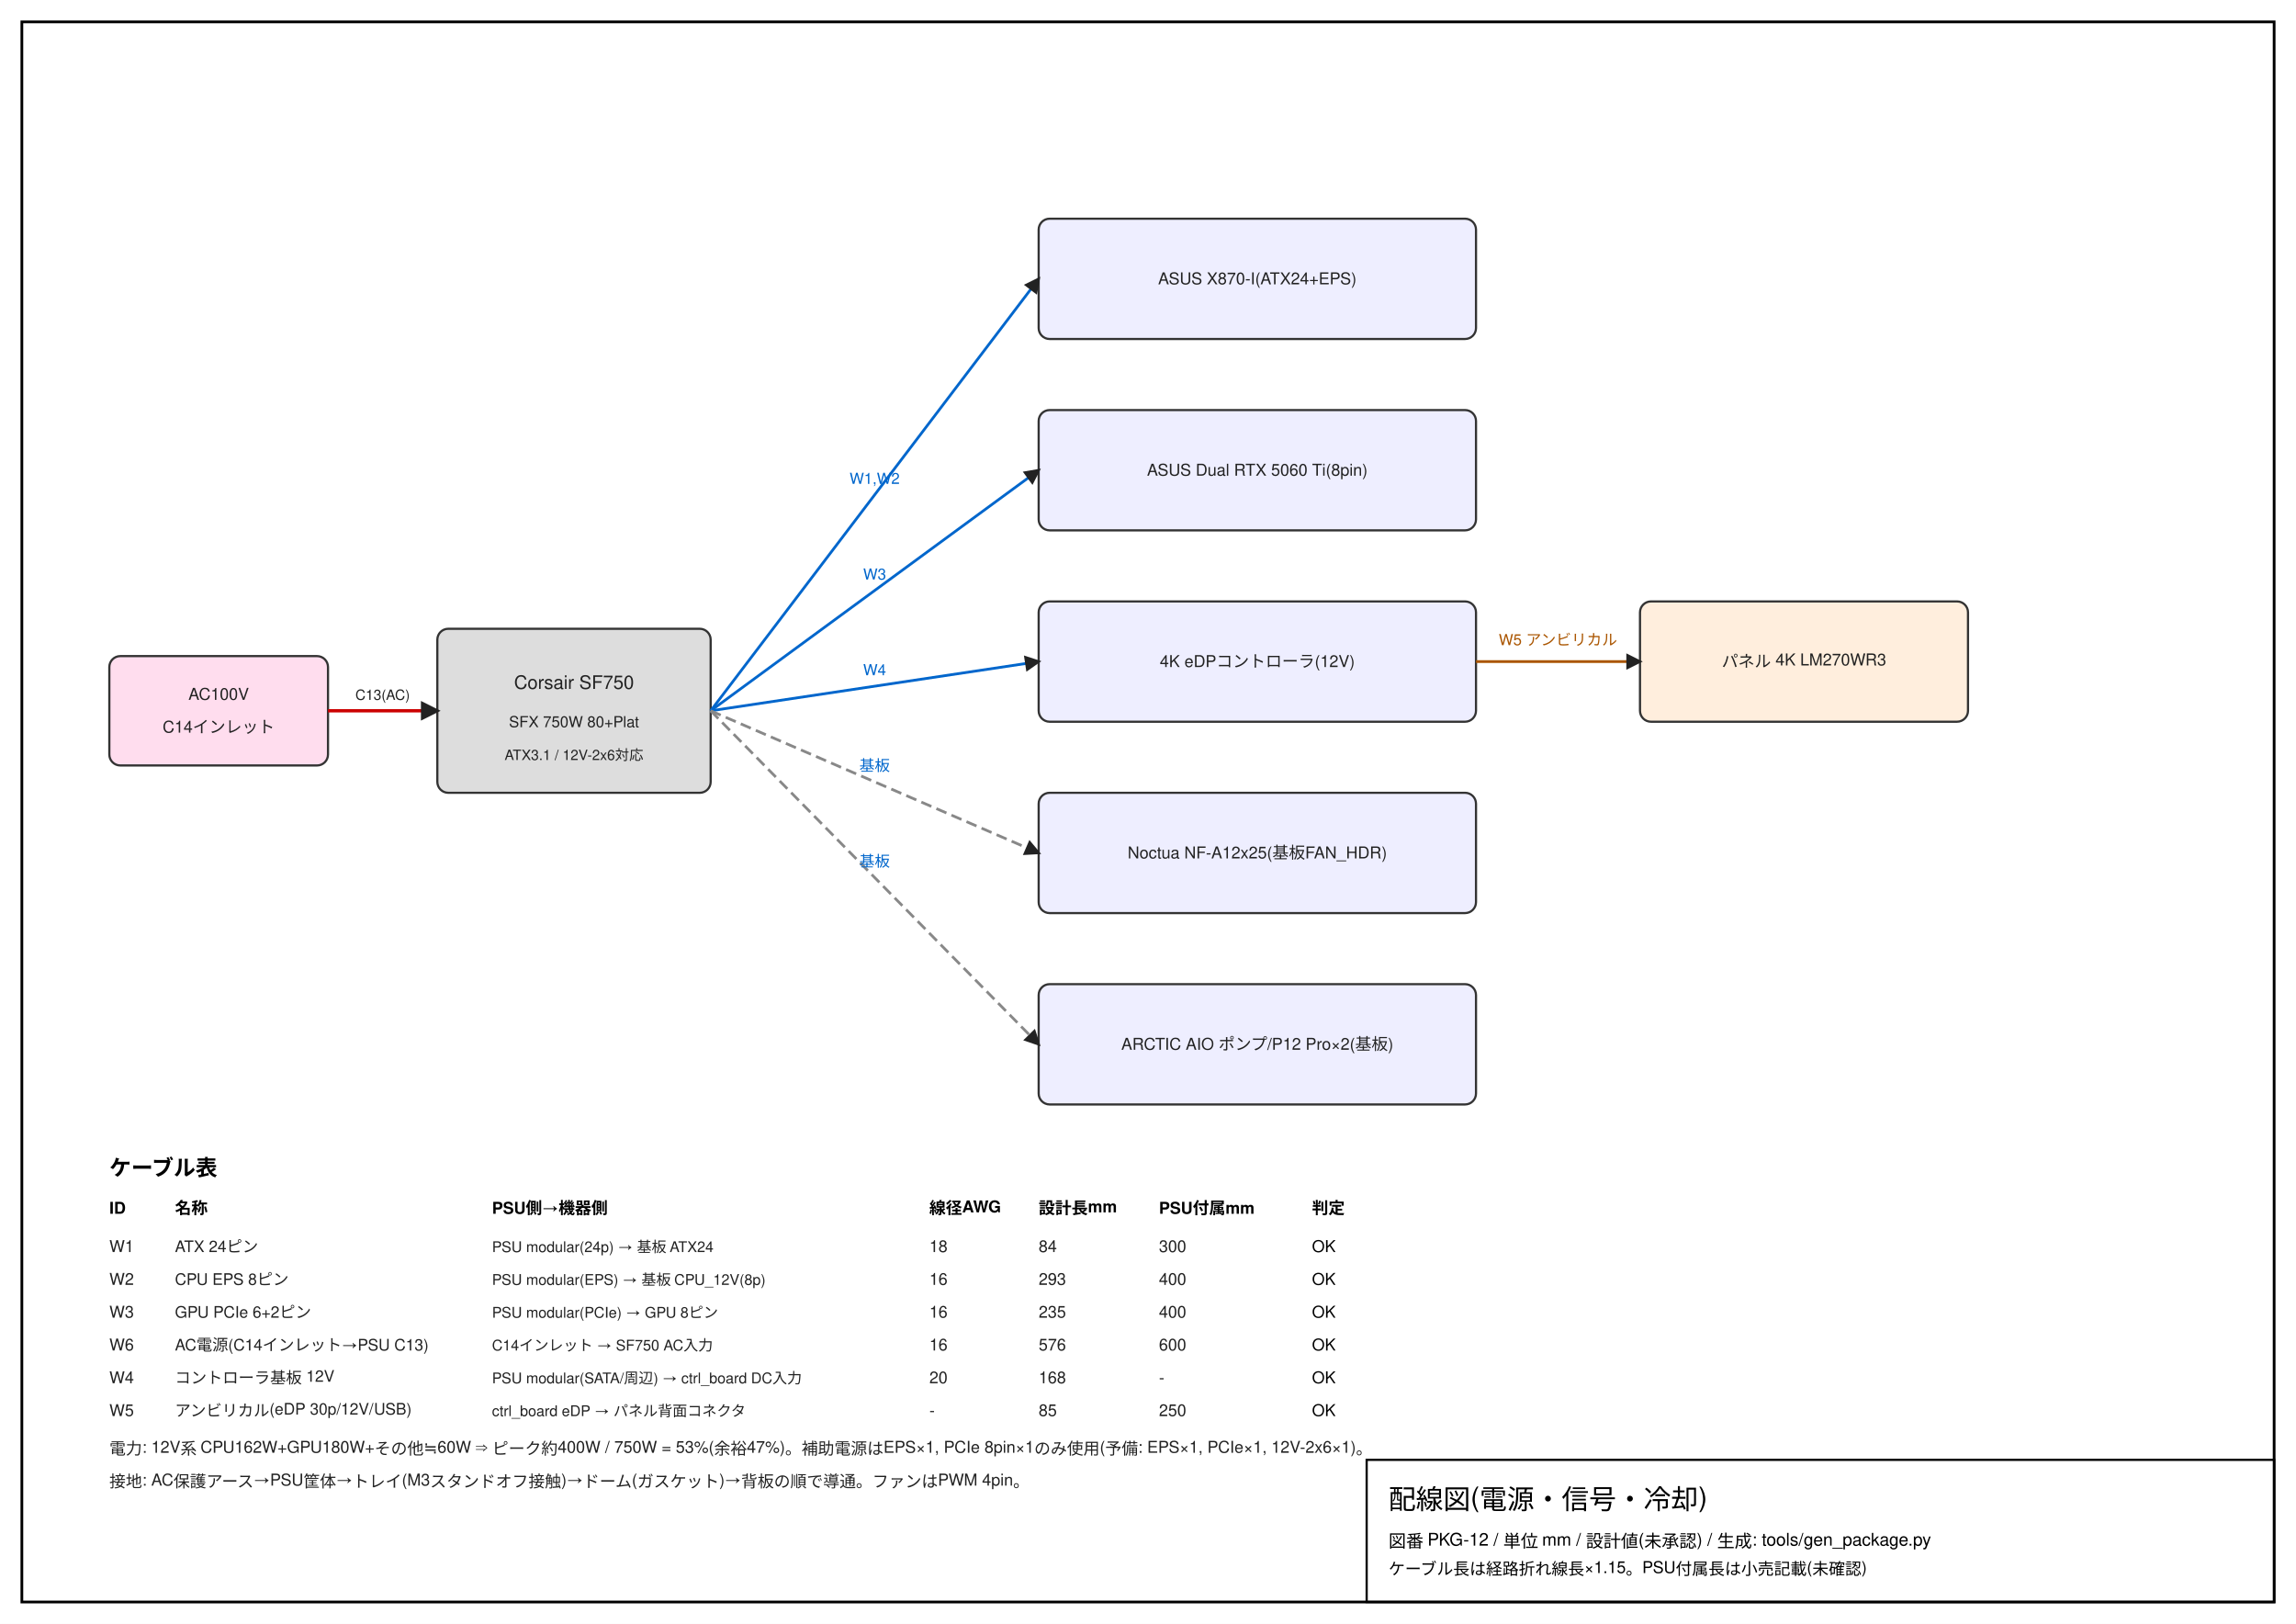
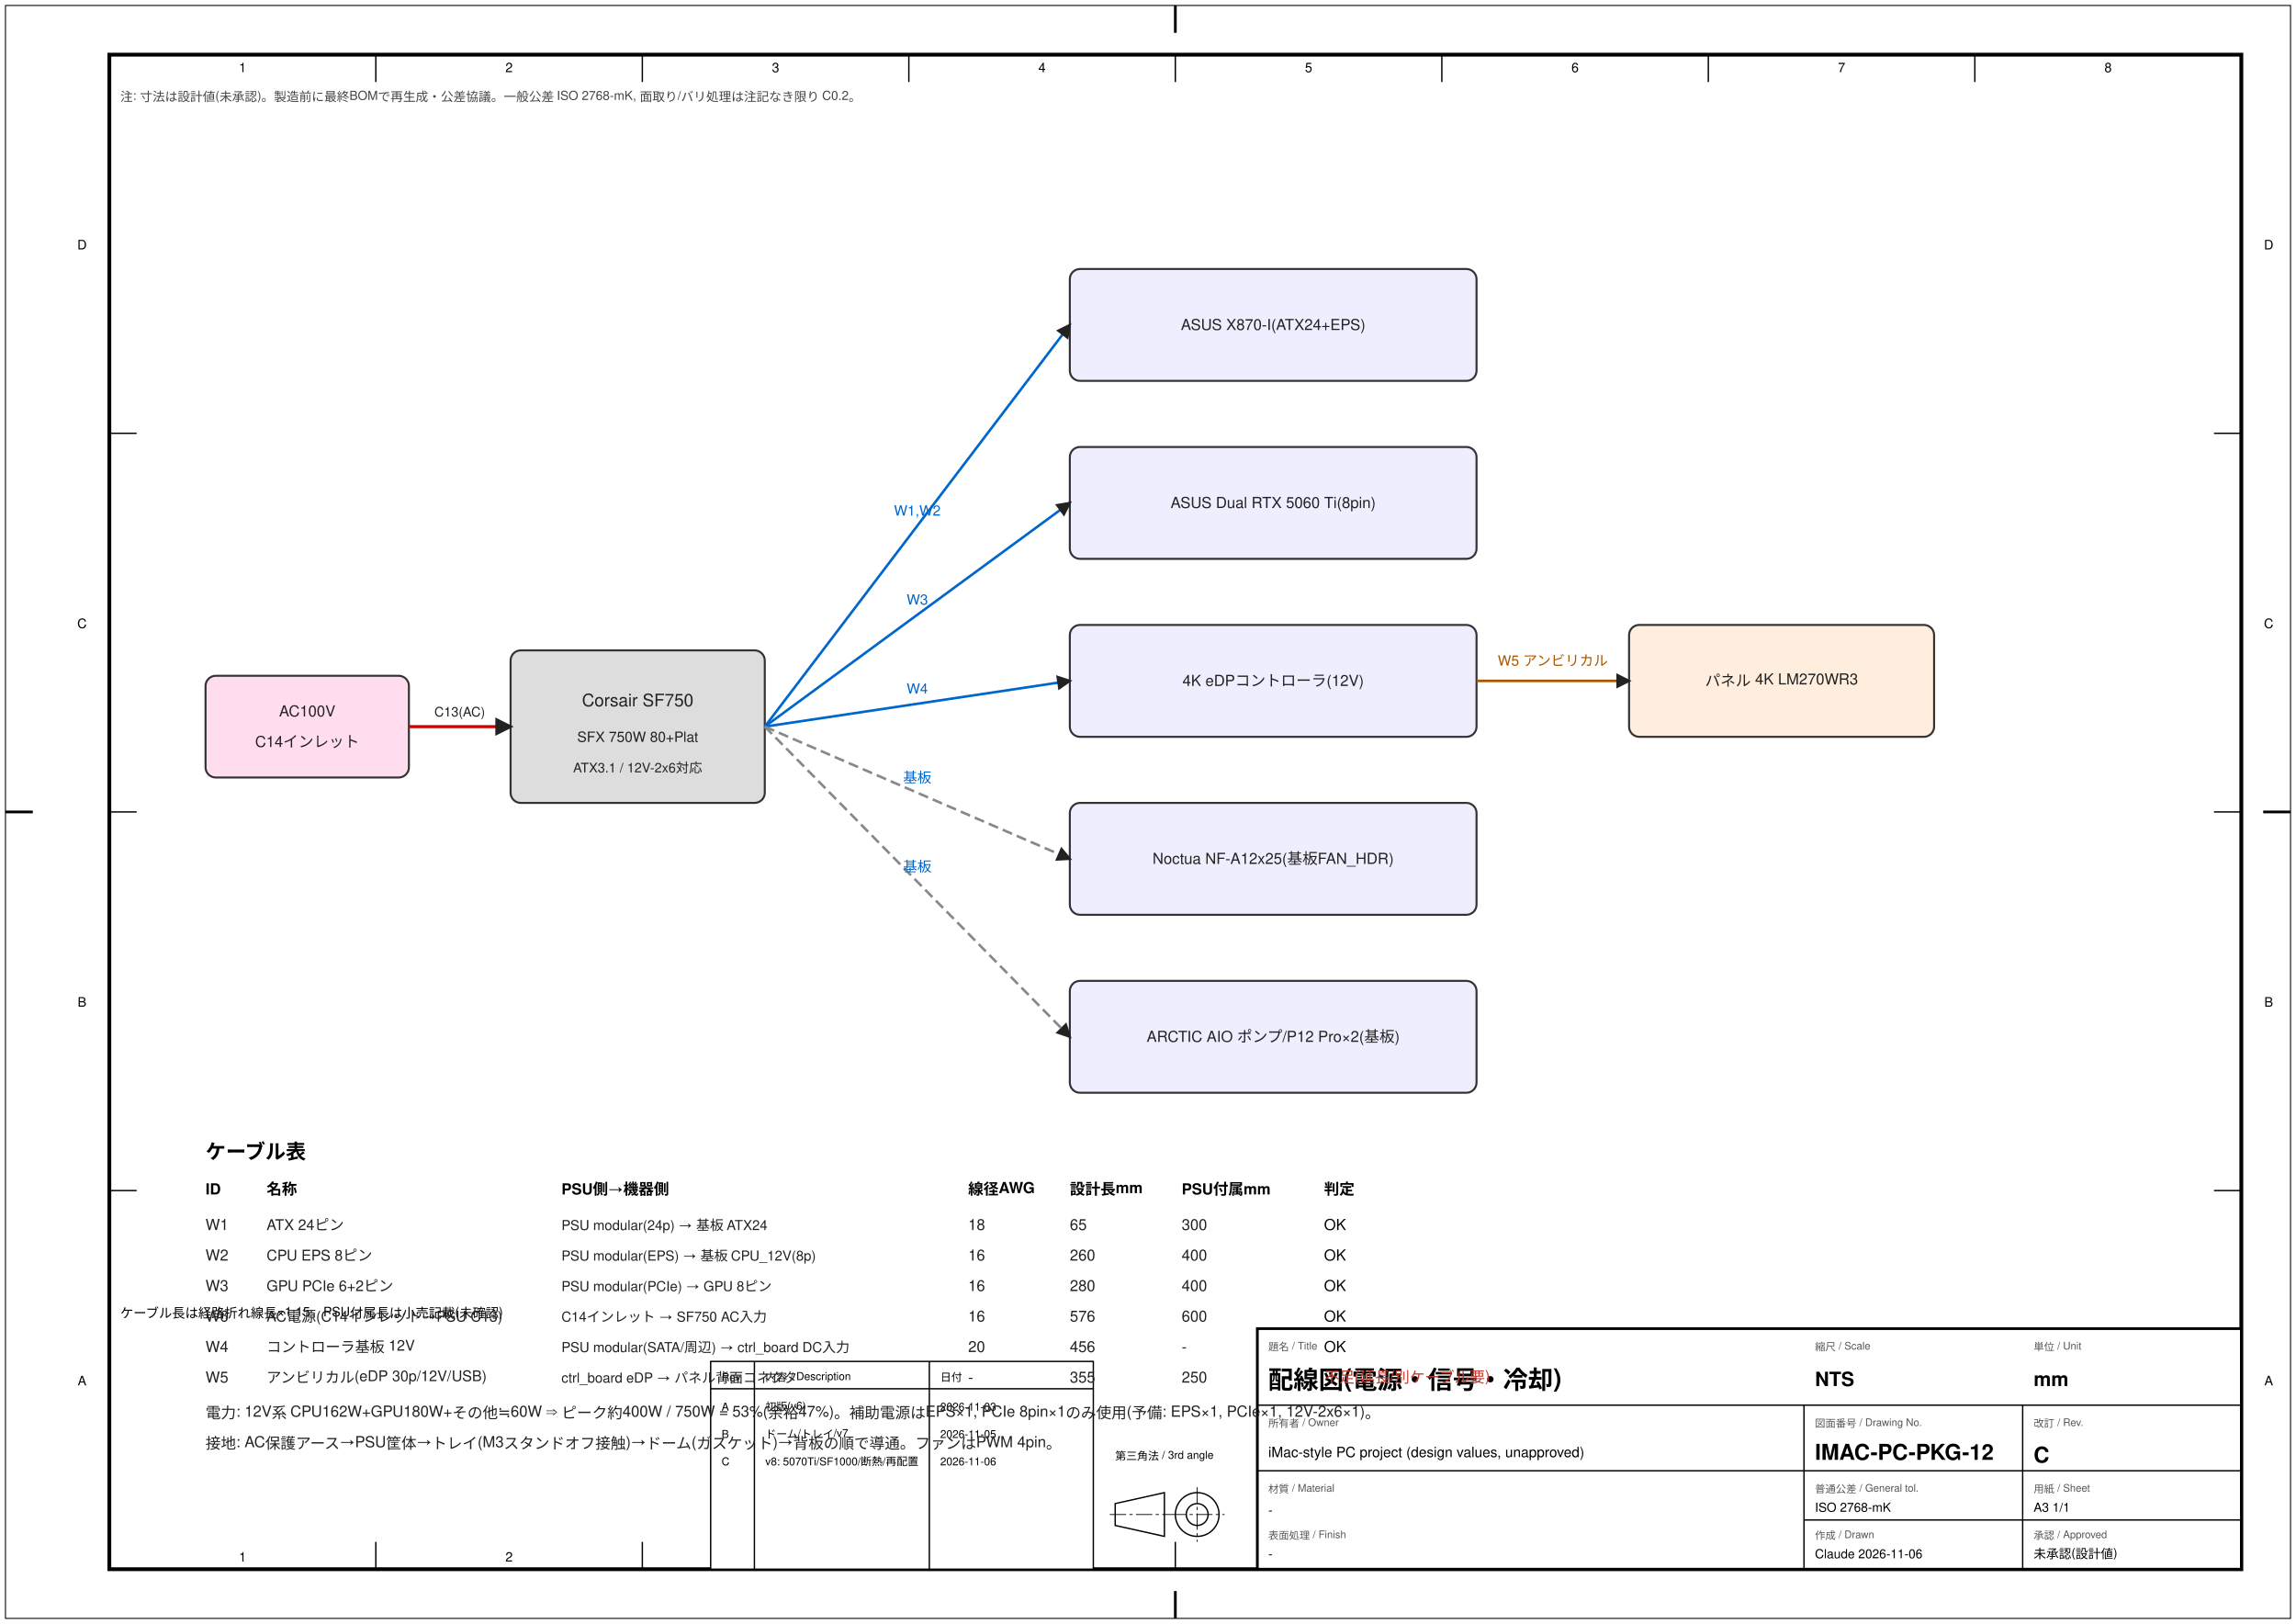
<svg xmlns="http://www.w3.org/2000/svg" viewBox="0 0 420 297" font-family="Helvetica,Arial,sans-serif">
  <defs>
    <marker id="ar" markerWidth="6" markerHeight="6" refX="5" refY="3" orient="auto">
      <path d="M0,0 L6,3 L0,6 z" fill="#222" />
    </marker>
    <marker id="ag" markerWidth="6" markerHeight="6" refX="5" refY="3" orient="auto">
      <path d="M0,0 L6,3 L0,6 z" fill="#1a7f37" />
    </marker>
  </defs>
  <rect width="100%" height="100%" fill="#fff" />
-   <rect x="4" y="4" width="412" height="289" fill="none" stroke="#000" stroke-width=".5" />
-   <rect x="250" y="267" width="166" height="26" fill="none" stroke="#000" stroke-width=".4" />
-   <text x="254" y="276" font-size="5">配線図(電源・信号・冷却)</text>
-   <text x="254" y="283" font-size="3.2">図番 PKG-12 / 単位 mm / 設計値(未承認) / 生成: tools/gen_package.py</text>
-   <text x="254" y="288" font-size="3">ケーブル長は経路折れ線長×1.15。PSU付属長は小売記載(未確認)</text>
-   <rect x="20.00" y="120.00" width="40.00" height="20.00" rx="2" fill="#fde" fill-opacity="1" stroke="#333" stroke-width="0.4" />
-   <text x="40.0" y="128.0" font-size="3" text-anchor="middle" fill="#222">AC100V</text>
-   <text x="40.0" y="134.0" font-size="3" text-anchor="middle" fill="#222">C14インレット</text>
-   <rect x="80.00" y="115.00" width="50.00" height="30.00" rx="2" fill="#ddd" fill-opacity="1" stroke="#333" stroke-width="0.4" />
-   <text x="105.0" y="126.0" font-size="3.4" text-anchor="middle" fill="#222">Corsair SF750</text>
-   <text x="105.0" y="133.0" font-size="2.8" text-anchor="middle" fill="#222">SFX 750W 80+Plat</text>
-   <text x="105.0" y="139.0" font-size="2.6" text-anchor="middle" fill="#222">ATX3.1 / 12V-2x6対応</text>
-   <line x1="60.00" y1="130.00" x2="80.00" y2="130.00" stroke="#c00" stroke-width="0.6" marker-end="url(#ar)" />
-   <text x="70.0" y="128.0" font-size="2.6" text-anchor="middle" fill="#222">C13(AC)</text>
-   <rect x="190.00" y="40.00" width="80.00" height="22.00" rx="2" fill="#eef" fill-opacity="1" stroke="#333" stroke-width="0.4" />
-   <text x="230.0" y="52.0" font-size="3" text-anchor="middle" fill="#222">ASUS X870-I(ATX24+EPS)</text>
-   <line x1="130.00" y1="130.00" x2="190.00" y2="51.00" stroke="#06c" stroke-width="0.5" marker-end="url(#ar)" />
-   <text x="160.0" y="88.5" font-size="2.8" text-anchor="middle" fill="#06c">W1,W2</text>
-   <rect x="190.00" y="75.00" width="80.00" height="22.00" rx="2" fill="#eef" fill-opacity="1" stroke="#333" stroke-width="0.4" />
-   <text x="230.0" y="87.0" font-size="3" text-anchor="middle" fill="#222">ASUS Dual RTX 5060 Ti(8pin)</text>
-   <line x1="130.00" y1="130.00" x2="190.00" y2="86.00" stroke="#06c" stroke-width="0.5" marker-end="url(#ar)" />
-   <text x="160.0" y="106.0" font-size="2.8" text-anchor="middle" fill="#06c">W3</text>
-   <rect x="190.00" y="110.00" width="80.00" height="22.00" rx="2" fill="#eef" fill-opacity="1" stroke="#333" stroke-width="0.4" />
-   <text x="230.0" y="122.0" font-size="3" text-anchor="middle" fill="#222">4K eDPコントローラ(12V)</text>
-   <line x1="130.00" y1="130.00" x2="190.00" y2="121.00" stroke="#06c" stroke-width="0.5" marker-end="url(#ar)" />
-   <text x="160.0" y="123.5" font-size="2.8" text-anchor="middle" fill="#06c">W4</text>
-   <rect x="190.00" y="145.00" width="80.00" height="22.00" rx="2" fill="#eef" fill-opacity="1" stroke="#333" stroke-width="0.4" />
-   <text x="230.0" y="157.0" font-size="3" text-anchor="middle" fill="#222">Noctua NF-A12x25(基板FAN_HDR)</text>
-   <line x1="130.00" y1="130.00" x2="190.00" y2="156.00" stroke="#888" stroke-width="0.5" stroke-dasharray="2,1" marker-end="url(#ar)" />
-   <text x="160.0" y="141.0" font-size="2.8" text-anchor="middle" fill="#06c">基板</text>
-   <rect x="190.00" y="180.00" width="80.00" height="22.00" rx="2" fill="#eef" fill-opacity="1" stroke="#333" stroke-width="0.4" />
-   <text x="230.0" y="192.0" font-size="3" text-anchor="middle" fill="#222">ARCTIC AIO ポンプ/P12 Pro×2(基板)</text>
-   <line x1="130.00" y1="130.00" x2="190.00" y2="191.00" stroke="#888" stroke-width="0.5" stroke-dasharray="2,1" marker-end="url(#ar)" />
-   <text x="160.0" y="158.5" font-size="2.8" text-anchor="middle" fill="#06c">基板</text>
-   <rect x="300.00" y="110.00" width="60.00" height="22.00" rx="2" fill="#fed" fill-opacity="1" stroke="#333" stroke-width="0.4" />
-   <text x="330.0" y="122.0" font-size="3" text-anchor="middle" fill="#222">パネル 4K LM270WR3</text>
-   <line x1="270.00" y1="121.00" x2="300.00" y2="121.00" stroke="#a50" stroke-width="0.5" marker-end="url(#ar)" />
-   <text x="285.0" y="118.0" font-size="2.8" text-anchor="middle" fill="#a50">W5 アンビリカル</text>
-   <text x="20.0" y="215.0" font-size="4" text-anchor="start" fill="#000" font-weight="bold">ケーブル表</text>
-   <text x="20.0" y="222.0" font-size="3" text-anchor="start" fill="#000" font-weight="bold">ID</text>
-   <text x="32.0" y="222.0" font-size="3" text-anchor="start" fill="#000" font-weight="bold">名称</text>
-   <text x="90.0" y="222.0" font-size="3" text-anchor="start" fill="#000" font-weight="bold">PSU側→機器側</text>
-   <text x="170.0" y="222.0" font-size="3" text-anchor="start" fill="#000" font-weight="bold">線径AWG</text>
-   <text x="190.0" y="222.0" font-size="3" text-anchor="start" fill="#000" font-weight="bold">設計長mm</text>
-   <text x="212.0" y="222.0" font-size="3" text-anchor="start" fill="#000" font-weight="bold">PSU付属mm</text>
-   <text x="240.0" y="222.0" font-size="3" text-anchor="start" fill="#000" font-weight="bold">判定</text>
-   <text x="20.0" y="229.0" font-size="3" text-anchor="start" fill="#222">W1</text>
-   <text x="32.0" y="229.0" font-size="2.9" text-anchor="start" fill="#222">ATX 24ピン</text>
-   <text x="90.0" y="229.0" font-size="2.7" text-anchor="start" fill="#222">PSU modular(24p) → 基板 ATX24</text>
-   <text x="170.0" y="229.0" font-size="3" text-anchor="start" fill="#222">18</text>
-   <text x="190.0" y="229.0" font-size="3" text-anchor="start" fill="#222">84</text>
-   <text x="212.0" y="229.0" font-size="3" text-anchor="start" fill="#222">300</text>
-   <text x="240.0" y="229.0" font-size="3" text-anchor="start" fill="#000">OK</text>
-   <text x="20.0" y="235.0" font-size="3" text-anchor="start" fill="#222">W2</text>
-   <text x="32.0" y="235.0" font-size="2.9" text-anchor="start" fill="#222">CPU EPS 8ピン</text>
-   <text x="90.0" y="235.0" font-size="2.7" text-anchor="start" fill="#222">PSU modular(EPS) → 基板 CPU_12V(8p)</text>
-   <text x="170.0" y="235.0" font-size="3" text-anchor="start" fill="#222">16</text>
-   <text x="190.0" y="235.0" font-size="3" text-anchor="start" fill="#222">293</text>
-   <text x="212.0" y="235.0" font-size="3" text-anchor="start" fill="#222">400</text>
-   <text x="240.0" y="235.0" font-size="3" text-anchor="start" fill="#000">OK</text>
-   <text x="20.0" y="241.0" font-size="3" text-anchor="start" fill="#222">W3</text>
-   <text x="32.0" y="241.0" font-size="2.9" text-anchor="start" fill="#222">GPU PCIe 6+2ピン</text>
-   <text x="90.0" y="241.0" font-size="2.7" text-anchor="start" fill="#222">PSU modular(PCIe) → GPU 8ピン</text>
-   <text x="170.0" y="241.0" font-size="3" text-anchor="start" fill="#222">16</text>
-   <text x="190.0" y="241.0" font-size="3" text-anchor="start" fill="#222">235</text>
-   <text x="212.0" y="241.0" font-size="3" text-anchor="start" fill="#222">400</text>
-   <text x="240.0" y="241.0" font-size="3" text-anchor="start" fill="#000">OK</text>
-   <text x="20.0" y="247.0" font-size="3" text-anchor="start" fill="#222">W6</text>
-   <text x="32.0" y="247.0" font-size="2.9" text-anchor="start" fill="#222">AC電源(C14インレット→PSU C13)</text>
-   <text x="90.0" y="247.0" font-size="2.7" text-anchor="start" fill="#222">C14インレット → SF750 AC入力</text>
-   <text x="170.0" y="247.0" font-size="3" text-anchor="start" fill="#222">16</text>
-   <text x="190.0" y="247.0" font-size="3" text-anchor="start" fill="#222">576</text>
-   <text x="212.0" y="247.0" font-size="3" text-anchor="start" fill="#222">600</text>
-   <text x="240.0" y="247.0" font-size="3" text-anchor="start" fill="#000">OK</text>
-   <text x="20.0" y="253.0" font-size="3" text-anchor="start" fill="#222">W4</text>
-   <text x="32.0" y="253.0" font-size="2.9" text-anchor="start" fill="#222">コントローラ基板 12V</text>
-   <text x="90.0" y="253.0" font-size="2.7" text-anchor="start" fill="#222">PSU modular(SATA/周辺) → ctrl_board DC入力</text>
-   <text x="170.0" y="253.0" font-size="3" text-anchor="start" fill="#222">20</text>
-   <text x="190.0" y="253.0" font-size="3" text-anchor="start" fill="#222">168</text>
-   <text x="212.0" y="253.0" font-size="3" text-anchor="start" fill="#222">-</text>
-   <text x="240.0" y="253.0" font-size="3" text-anchor="start" fill="#000">OK</text>
-   <text x="20.0" y="259.0" font-size="3" text-anchor="start" fill="#222">W5</text>
-   <text x="32.0" y="259.0" font-size="2.9" text-anchor="start" fill="#222">アンビリカル(eDP 30p/12V/USB)</text>
-   <text x="90.0" y="259.0" font-size="2.7" text-anchor="start" fill="#222">ctrl_board eDP → パネル背面コネクタ</text>
-   <text x="170.0" y="259.0" font-size="3" text-anchor="start" fill="#222">-</text>
-   <text x="190.0" y="259.0" font-size="3" text-anchor="start" fill="#222">85</text>
-   <text x="212.0" y="259.0" font-size="3" text-anchor="start" fill="#222">250</text>
-   <text x="240.0" y="259.0" font-size="3" text-anchor="start" fill="#000">OK</text>
-   <text x="20.0" y="266.0" font-size="3" text-anchor="start" fill="#222">電力: 12V系 CPU162W+GPU180W+その他≒60W ⇒ ピーク約400W / 750W = 53%(余裕47%)。補助電源はEPS×1, PCIe 8pin×1のみ使用(予備: EPS×1, PCIe×1, 12V-2x6×1)。</text>
-   <text x="20.0" y="272.0" font-size="3" text-anchor="start" fill="#222">接地: AC保護アース→PSU筐体→トレイ(M3スタンドオフ接触)→ドーム(ガスケット)→背板の順で導通。ファンはPWM 4pin。</text>
+   <rect x="1" y="1" width="418" height="295" fill="none" stroke="#000" stroke-width=".18" />
+   <rect x="20" y="10" width="390" height="277" fill="none" stroke="#000" stroke-width=".7" />
+   <line x1="68.75" y1="10" x2="68.75" y2="15" stroke="#000" stroke-width="0.25" />
+   <line x1="68.75" y1="287" x2="68.75" y2="282" stroke="#000" stroke-width="0.25" />
+   <text x="44.38" y="13.20" font-size="2.4" text-anchor="middle" font-weight="normal" fill="#000">1</text>
+   <text x="44.38" y="285.60" font-size="2.4" text-anchor="middle" font-weight="normal" fill="#000">1</text>
+   <line x1="117.5" y1="10" x2="117.5" y2="15" stroke="#000" stroke-width="0.25" />
+   <line x1="117.5" y1="287" x2="117.5" y2="282" stroke="#000" stroke-width="0.25" />
+   <text x="93.12" y="13.20" font-size="2.4" text-anchor="middle" font-weight="normal" fill="#000">2</text>
+   <text x="93.12" y="285.60" font-size="2.4" text-anchor="middle" font-weight="normal" fill="#000">2</text>
+   <line x1="166.25" y1="10" x2="166.25" y2="15" stroke="#000" stroke-width="0.25" />
+   <line x1="166.25" y1="287" x2="166.25" y2="282" stroke="#000" stroke-width="0.25" />
+   <text x="141.88" y="13.20" font-size="2.4" text-anchor="middle" font-weight="normal" fill="#000">3</text>
+   <text x="141.88" y="285.60" font-size="2.4" text-anchor="middle" font-weight="normal" fill="#000">3</text>
+   <line x1="215.0" y1="10" x2="215.0" y2="15" stroke="#000" stroke-width="0.25" />
+   <line x1="215.0" y1="287" x2="215.0" y2="282" stroke="#000" stroke-width="0.25" />
+   <text x="190.62" y="13.20" font-size="2.4" text-anchor="middle" font-weight="normal" fill="#000">4</text>
+   <text x="190.62" y="285.60" font-size="2.4" text-anchor="middle" font-weight="normal" fill="#000">4</text>
+   <line x1="263.75" y1="10" x2="263.75" y2="15" stroke="#000" stroke-width="0.25" />
+   <line x1="263.75" y1="287" x2="263.75" y2="282" stroke="#000" stroke-width="0.25" />
+   <text x="239.38" y="13.20" font-size="2.4" text-anchor="middle" font-weight="normal" fill="#000">5</text>
+   <text x="239.38" y="285.60" font-size="2.4" text-anchor="middle" font-weight="normal" fill="#000">5</text>
+   <line x1="312.5" y1="10" x2="312.5" y2="15" stroke="#000" stroke-width="0.25" />
+   <line x1="312.5" y1="287" x2="312.5" y2="282" stroke="#000" stroke-width="0.25" />
+   <text x="288.12" y="13.20" font-size="2.4" text-anchor="middle" font-weight="normal" fill="#000">6</text>
+   <text x="288.12" y="285.60" font-size="2.4" text-anchor="middle" font-weight="normal" fill="#000">6</text>
+   <line x1="361.25" y1="10" x2="361.25" y2="15" stroke="#000" stroke-width="0.25" />
+   <line x1="361.25" y1="287" x2="361.25" y2="282" stroke="#000" stroke-width="0.25" />
+   <text x="336.88" y="13.20" font-size="2.4" text-anchor="middle" font-weight="normal" fill="#000">7</text>
+   <text x="336.88" y="285.60" font-size="2.4" text-anchor="middle" font-weight="normal" fill="#000">7</text>
+   <text x="385.62" y="13.20" font-size="2.4" text-anchor="middle" font-weight="normal" fill="#000">8</text>
+   <text x="385.62" y="285.60" font-size="2.4" text-anchor="middle" font-weight="normal" fill="#000">8</text>
+   <line x1="20" y1="79.25" x2="25" y2="79.25" stroke="#000" stroke-width="0.25" />
+   <line x1="410" y1="79.25" x2="405" y2="79.25" stroke="#000" stroke-width="0.25" />
+   <line x1="20" y1="148.5" x2="25" y2="148.5" stroke="#000" stroke-width="0.25" />
+   <line x1="410" y1="148.5" x2="405" y2="148.5" stroke="#000" stroke-width="0.25" />
+   <line x1="20" y1="217.75" x2="25" y2="217.75" stroke="#000" stroke-width="0.25" />
+   <line x1="410" y1="217.75" x2="405" y2="217.75" stroke="#000" stroke-width="0.25" />
+   <text x="15.00" y="45.62" font-size="2.4" text-anchor="middle" font-weight="normal" fill="#000">D</text>
+   <text x="415.00" y="45.62" font-size="2.4" text-anchor="middle" font-weight="normal" fill="#000">D</text>
+   <text x="15.00" y="114.88" font-size="2.4" text-anchor="middle" font-weight="normal" fill="#000">C</text>
+   <text x="415.00" y="114.88" font-size="2.4" text-anchor="middle" font-weight="normal" fill="#000">C</text>
+   <text x="15.00" y="184.12" font-size="2.4" text-anchor="middle" font-weight="normal" fill="#000">B</text>
+   <text x="415.00" y="184.12" font-size="2.4" text-anchor="middle" font-weight="normal" fill="#000">B</text>
+   <text x="15.00" y="253.38" font-size="2.4" text-anchor="middle" font-weight="normal" fill="#000">A</text>
+   <text x="415.00" y="253.38" font-size="2.4" text-anchor="middle" font-weight="normal" fill="#000">A</text>
+   <line x1="1" y1="148.5" x2="6" y2="148.5" stroke="#000" stroke-width="0.5" />
+   <line x1="414" y1="148.5" x2="419" y2="148.5" stroke="#000" stroke-width="0.5" />
+   <line x1="215.0" y1="1" x2="215.0" y2="6" stroke="#000" stroke-width="0.5" />
+   <line x1="215.0" y1="291" x2="215.0" y2="296" stroke="#000" stroke-width="0.5" />
+   <rect x="230" y="243" width="180" height="44" fill="#fff" stroke="#000" stroke-width=".5" />
+   <line x1="230" y1="257" x2="410" y2="257" stroke="#000" stroke-width="0.25" />
+   <line x1="230" y1="269" x2="410" y2="269" stroke="#000" stroke-width="0.25" />
+   <line x1="330" y1="257" x2="330" y2="287" stroke="#000" stroke-width="0.25" />
+   <line x1="370" y1="257" x2="370" y2="287" stroke="#000" stroke-width="0.25" />
+   <line x1="330" y1="278" x2="410" y2="278" stroke="#000" stroke-width="0.25" />
+   <text x="232.00" y="247.00" font-size="1.9" text-anchor="start" font-weight="normal" fill="#555">題名 / Title</text>
+   <text x="232.00" y="254.00" font-size="4.6" text-anchor="start" font-weight="bold" fill="#000">配線図(電源・信号・冷却)</text>
+   <text x="232.00" y="261.00" font-size="1.9" text-anchor="start" font-weight="normal" fill="#555">所有者 / Owner</text>
+   <text x="232.00" y="266.50" font-size="2.6" text-anchor="start" font-weight="normal" fill="#000">iMac-style PC project (design values, unapproved)</text>
+   <text x="232.00" y="273.00" font-size="1.9" text-anchor="start" font-weight="normal" fill="#555">材質 / Material</text>
+   <text x="232.00" y="277.00" font-size="2.3" text-anchor="start" font-weight="normal" fill="#000">-</text>
+   <text x="232.00" y="281.50" font-size="1.9" text-anchor="start" font-weight="normal" fill="#555">表面処理 / Finish</text>
+   <text x="232.00" y="285.00" font-size="2.3" text-anchor="start" font-weight="normal" fill="#000">-</text>
+   <text x="332.00" y="261.00" font-size="1.9" text-anchor="start" font-weight="normal" fill="#555">図面番号 / Drawing No.</text>
+   <text x="332.00" y="267.00" font-size="4.0" text-anchor="start" font-weight="bold" fill="#000">IMAC-PC-PKG-12</text>
+   <text x="332.00" y="273.00" font-size="1.9" text-anchor="start" font-weight="normal" fill="#555">普通公差 / General tol.</text>
+   <text x="332.00" y="276.50" font-size="2.3" text-anchor="start" font-weight="normal" fill="#000">ISO 2768-mK</text>
+   <text x="372.00" y="261.00" font-size="1.9" text-anchor="start" font-weight="normal" fill="#555">改訂 / Rev.</text>
+   <text x="372.00" y="267.50" font-size="4.0" text-anchor="start" font-weight="bold" fill="#000">C</text>
+   <text x="372.00" y="273.00" font-size="1.9" text-anchor="start" font-weight="normal" fill="#555">用紙 / Sheet</text>
+   <text x="372.00" y="276.50" font-size="2.3" text-anchor="start" font-weight="normal" fill="#000">A3  1/1</text>
+   <text x="332.00" y="247.00" font-size="1.9" text-anchor="start" font-weight="normal" fill="#555">縮尺 / Scale</text>
+   <text x="332.00" y="253.50" font-size="3.6" text-anchor="start" font-weight="bold" fill="#000">NTS</text>
+   <text x="372.00" y="247.00" font-size="1.9" text-anchor="start" font-weight="normal" fill="#555">単位 / Unit</text>
+   <text x="372.00" y="253.50" font-size="3.6" text-anchor="start" font-weight="bold" fill="#000">mm</text>
+   <text x="332.00" y="281.50" font-size="1.9" text-anchor="start" font-weight="normal" fill="#555">作成 / Drawn</text>
+   <text x="332.00" y="285.00" font-size="2.3" text-anchor="start" font-weight="normal" fill="#000">Claude 2026-11-06</text>
+   <text x="372.00" y="281.50" font-size="1.9" text-anchor="start" font-weight="normal" fill="#555">承認 / Approved</text>
+   <text x="372.00" y="285.00" font-size="2.3" text-anchor="start" font-weight="normal" fill="#000">未承認(設計値)</text>
+   <g transform="translate(204,273)" stroke="#000" stroke-width=".25" fill="none">
+     <path d="M0,2 L9,0 L9,8 L0,6 Z" />
+     <line x1="-1" y1="4" x2="10" y2="4" stroke="#000" stroke-width="0.15" stroke-dasharray="3,0.6,0.6,0.6" />
+     <circle cx="15" cy="4" r="4" />
+     <circle cx="15" cy="4" r="2" />
+     <line x1="10" y1="4" x2="20" y2="4" stroke="#000" stroke-width="0.15" stroke-dasharray="3,0.6,0.6,0.6" />
+     <line x1="15" y1="-1" x2="15" y2="9" stroke="#000" stroke-width="0.15" stroke-dasharray="3,0.6,0.6,0.6" />
+   </g>
+   <text x="204.00" y="267.00" font-size="2.0" text-anchor="start" font-weight="normal" fill="#000">第三角法 / 3rd angle</text>
+   <rect x="130" y="249" width="70" height="38" fill="#fff" stroke="#000" stroke-width=".25" />
+   <line x1="130" y1="254" x2="200" y2="254" stroke="#000" stroke-width="0.25" />
+   <line x1="138" y1="249" x2="138" y2="287" stroke="#000" stroke-width="0.25" />
+   <line x1="170" y1="249" x2="170" y2="287" stroke="#000" stroke-width="0.25" />
+   <text x="132.00" y="252.60" font-size="2.0" text-anchor="start" font-weight="normal" fill="#000">Rev</text>
+   <text x="140.00" y="252.60" font-size="2.0" text-anchor="start" font-weight="normal" fill="#000">内容 / Description</text>
+   <text x="172.00" y="252.60" font-size="2.0" text-anchor="start" font-weight="normal" fill="#000">日付</text>
+   <text x="132.00" y="258.00" font-size="2.0" text-anchor="start" font-weight="normal" fill="#000">A</text>
+   <text x="140.00" y="258.00" font-size="2.0" text-anchor="start" font-weight="normal" fill="#000">初版(v6)</text>
+   <text x="172.00" y="258.00" font-size="2.0" text-anchor="start" font-weight="normal" fill="#000">2026-11-03</text>
+   <text x="132.00" y="263.00" font-size="2.0" text-anchor="start" font-weight="normal" fill="#000">B</text>
+   <text x="140.00" y="263.00" font-size="2.0" text-anchor="start" font-weight="normal" fill="#000">ドーム/トレイ/v7</text>
+   <text x="172.00" y="263.00" font-size="2.0" text-anchor="start" font-weight="normal" fill="#000">2026-11-05</text>
+   <text x="132.00" y="268.00" font-size="2.0" text-anchor="start" font-weight="normal" fill="#000">C</text>
+   <text x="140.00" y="268.00" font-size="2.0" text-anchor="start" font-weight="normal" fill="#000">v8: 5070Ti/SF1000/断熱/再配置</text>
+   <text x="172.00" y="268.00" font-size="2.0" text-anchor="start" font-weight="normal" fill="#000">2026-11-06</text>
+   <text x="22.00" y="241.00" font-size="2.4" text-anchor="start" font-weight="normal" fill="#000">ケーブル長は経路折れ線長×1.15。PSU付属長は小売記載(未確認)</text>
+   <text x="22.00" y="18.50" font-size="2.3" text-anchor="start" font-weight="normal" fill="#444">注: 寸法は設計値(未承認)。製造前に最終BOMで再生成・公差協議。一般公差 ISO 2768-mK, 面取り/バリ処理は注記なき限り C0.2。</text>
+   <g transform="translate(19,12) scale(0.93)">
+     <rect x="20.00" y="120.00" width="40.00" height="20.00" rx="2" fill="#fde" fill-opacity="1" stroke="#333" stroke-width="0.4" />
+     <text x="40.0" y="128.0" font-size="3" text-anchor="middle" fill="#222">AC100V</text>
+     <text x="40.0" y="134.0" font-size="3" text-anchor="middle" fill="#222">C14インレット</text>
+     <rect x="80.00" y="115.00" width="50.00" height="30.00" rx="2" fill="#ddd" fill-opacity="1" stroke="#333" stroke-width="0.4" />
+     <text x="105.0" y="126.0" font-size="3.4" text-anchor="middle" fill="#222">Corsair SF750</text>
+     <text x="105.0" y="133.0" font-size="2.8" text-anchor="middle" fill="#222">SFX 750W 80+Plat</text>
+     <text x="105.0" y="139.0" font-size="2.6" text-anchor="middle" fill="#222">ATX3.1 / 12V-2x6対応</text>
+     <line x1="60.00" y1="130.00" x2="80.00" y2="130.00" stroke="#c00" stroke-width="0.6" marker-end="url(#ar)" />
+     <text x="70.0" y="128.0" font-size="2.6" text-anchor="middle" fill="#222">C13(AC)</text>
+     <rect x="190.00" y="40.00" width="80.00" height="22.00" rx="2" fill="#eef" fill-opacity="1" stroke="#333" stroke-width="0.4" />
+     <text x="230.0" y="52.0" font-size="3" text-anchor="middle" fill="#222">ASUS X870-I(ATX24+EPS)</text>
+     <line x1="130.00" y1="130.00" x2="190.00" y2="51.00" stroke="#06c" stroke-width="0.5" marker-end="url(#ar)" />
+     <text x="160.0" y="88.5" font-size="2.8" text-anchor="middle" fill="#06c">W1,W2</text>
+     <rect x="190.00" y="75.00" width="80.00" height="22.00" rx="2" fill="#eef" fill-opacity="1" stroke="#333" stroke-width="0.4" />
+     <text x="230.0" y="87.0" font-size="3" text-anchor="middle" fill="#222">ASUS Dual RTX 5060 Ti(8pin)</text>
+     <line x1="130.00" y1="130.00" x2="190.00" y2="86.00" stroke="#06c" stroke-width="0.5" marker-end="url(#ar)" />
+     <text x="160.0" y="106.0" font-size="2.8" text-anchor="middle" fill="#06c">W3</text>
+     <rect x="190.00" y="110.00" width="80.00" height="22.00" rx="2" fill="#eef" fill-opacity="1" stroke="#333" stroke-width="0.4" />
+     <text x="230.0" y="122.0" font-size="3" text-anchor="middle" fill="#222">4K eDPコントローラ(12V)</text>
+     <line x1="130.00" y1="130.00" x2="190.00" y2="121.00" stroke="#06c" stroke-width="0.5" marker-end="url(#ar)" />
+     <text x="160.0" y="123.5" font-size="2.8" text-anchor="middle" fill="#06c">W4</text>
+     <rect x="190.00" y="145.00" width="80.00" height="22.00" rx="2" fill="#eef" fill-opacity="1" stroke="#333" stroke-width="0.4" />
+     <text x="230.0" y="157.0" font-size="3" text-anchor="middle" fill="#222">Noctua NF-A12x25(基板FAN_HDR)</text>
+     <line x1="130.00" y1="130.00" x2="190.00" y2="156.00" stroke="#888" stroke-width="0.5" stroke-dasharray="2,1" marker-end="url(#ar)" />
+     <text x="160.0" y="141.0" font-size="2.8" text-anchor="middle" fill="#06c">基板</text>
+     <rect x="190.00" y="180.00" width="80.00" height="22.00" rx="2" fill="#eef" fill-opacity="1" stroke="#333" stroke-width="0.4" />
+     <text x="230.0" y="192.0" font-size="3" text-anchor="middle" fill="#222">ARCTIC AIO ポンプ/P12 Pro×2(基板)</text>
+     <line x1="130.00" y1="130.00" x2="190.00" y2="191.00" stroke="#888" stroke-width="0.5" stroke-dasharray="2,1" marker-end="url(#ar)" />
+     <text x="160.0" y="158.5" font-size="2.8" text-anchor="middle" fill="#06c">基板</text>
+     <rect x="300.00" y="110.00" width="60.00" height="22.00" rx="2" fill="#fed" fill-opacity="1" stroke="#333" stroke-width="0.4" />
+     <text x="330.0" y="122.0" font-size="3" text-anchor="middle" fill="#222">パネル 4K LM270WR3</text>
+     <line x1="270.00" y1="121.00" x2="300.00" y2="121.00" stroke="#a50" stroke-width="0.5" marker-end="url(#ar)" />
+     <text x="285.0" y="118.0" font-size="2.8" text-anchor="middle" fill="#a50">W5 アンビリカル</text>
+     <text x="20.0" y="215.0" font-size="4" text-anchor="start" fill="#000" font-weight="bold">ケーブル表</text>
+     <text x="20.0" y="222.0" font-size="3" text-anchor="start" fill="#000" font-weight="bold">ID</text>
+     <text x="32.0" y="222.0" font-size="3" text-anchor="start" fill="#000" font-weight="bold">名称</text>
+     <text x="90.0" y="222.0" font-size="3" text-anchor="start" fill="#000" font-weight="bold">PSU側→機器側</text>
+     <text x="170.0" y="222.0" font-size="3" text-anchor="start" fill="#000" font-weight="bold">線径AWG</text>
+     <text x="190.0" y="222.0" font-size="3" text-anchor="start" fill="#000" font-weight="bold">設計長mm</text>
+     <text x="212.0" y="222.0" font-size="3" text-anchor="start" fill="#000" font-weight="bold">PSU付属mm</text>
+     <text x="240.0" y="222.0" font-size="3" text-anchor="start" fill="#000" font-weight="bold">判定</text>
+     <text x="20.0" y="229.0" font-size="3" text-anchor="start" fill="#222">W1</text>
+     <text x="32.0" y="229.0" font-size="2.9" text-anchor="start" fill="#222">ATX 24ピン</text>
+     <text x="90.0" y="229.0" font-size="2.7" text-anchor="start" fill="#222">PSU modular(24p) → 基板 ATX24</text>
+     <text x="170.0" y="229.0" font-size="3" text-anchor="start" fill="#222">18</text>
+     <text x="190.0" y="229.0" font-size="3" text-anchor="start" fill="#222">65</text>
+     <text x="212.0" y="229.0" font-size="3" text-anchor="start" fill="#222">300</text>
+     <text x="240.0" y="229.0" font-size="3" text-anchor="start" fill="#000">OK</text>
+     <text x="20.0" y="235.0" font-size="3" text-anchor="start" fill="#222">W2</text>
+     <text x="32.0" y="235.0" font-size="2.9" text-anchor="start" fill="#222">CPU EPS 8ピン</text>
+     <text x="90.0" y="235.0" font-size="2.7" text-anchor="start" fill="#222">PSU modular(EPS) → 基板 CPU_12V(8p)</text>
+     <text x="170.0" y="235.0" font-size="3" text-anchor="start" fill="#222">16</text>
+     <text x="190.0" y="235.0" font-size="3" text-anchor="start" fill="#222">260</text>
+     <text x="212.0" y="235.0" font-size="3" text-anchor="start" fill="#222">400</text>
+     <text x="240.0" y="235.0" font-size="3" text-anchor="start" fill="#000">OK</text>
+     <text x="20.0" y="241.0" font-size="3" text-anchor="start" fill="#222">W3</text>
+     <text x="32.0" y="241.0" font-size="2.9" text-anchor="start" fill="#222">GPU PCIe 6+2ピン</text>
+     <text x="90.0" y="241.0" font-size="2.7" text-anchor="start" fill="#222">PSU modular(PCIe) → GPU 8ピン</text>
+     <text x="170.0" y="241.0" font-size="3" text-anchor="start" fill="#222">16</text>
+     <text x="190.0" y="241.0" font-size="3" text-anchor="start" fill="#222">280</text>
+     <text x="212.0" y="241.0" font-size="3" text-anchor="start" fill="#222">400</text>
+     <text x="240.0" y="241.0" font-size="3" text-anchor="start" fill="#000">OK</text>
+     <text x="20.0" y="247.0" font-size="3" text-anchor="start" fill="#222">W6</text>
+     <text x="32.0" y="247.0" font-size="2.9" text-anchor="start" fill="#222">AC電源(C14インレット→PSU C13)</text>
+     <text x="90.0" y="247.0" font-size="2.7" text-anchor="start" fill="#222">C14インレット → SF750 AC入力</text>
+     <text x="170.0" y="247.0" font-size="3" text-anchor="start" fill="#222">16</text>
+     <text x="190.0" y="247.0" font-size="3" text-anchor="start" fill="#222">576</text>
+     <text x="212.0" y="247.0" font-size="3" text-anchor="start" fill="#222">600</text>
+     <text x="240.0" y="247.0" font-size="3" text-anchor="start" fill="#000">OK</text>
+     <text x="20.0" y="253.0" font-size="3" text-anchor="start" fill="#222">W4</text>
+     <text x="32.0" y="253.0" font-size="2.9" text-anchor="start" fill="#222">コントローラ基板 12V</text>
+     <text x="90.0" y="253.0" font-size="2.7" text-anchor="start" fill="#222">PSU modular(SATA/周辺) → ctrl_board DC入力</text>
+     <text x="170.0" y="253.0" font-size="3" text-anchor="start" fill="#222">20</text>
+     <text x="190.0" y="253.0" font-size="3" text-anchor="start" fill="#222">456</text>
+     <text x="212.0" y="253.0" font-size="3" text-anchor="start" fill="#222">-</text>
+     <text x="240.0" y="253.0" font-size="3" text-anchor="start" fill="#000">OK</text>
+     <text x="20.0" y="259.0" font-size="3" text-anchor="start" fill="#222">W5</text>
+     <text x="32.0" y="259.0" font-size="2.9" text-anchor="start" fill="#222">アンビリカル(eDP 30p/12V/USB)</text>
+     <text x="90.0" y="259.0" font-size="2.7" text-anchor="start" fill="#222">ctrl_board eDP → パネル背面コネクタ</text>
+     <text x="170.0" y="259.0" font-size="3" text-anchor="start" fill="#222">-</text>
+     <text x="190.0" y="259.0" font-size="3" text-anchor="start" fill="#222">355</text>
+     <text x="212.0" y="259.0" font-size="3" text-anchor="start" fill="#222">250</text>
+     <text x="240.0" y="259.0" font-size="3" text-anchor="start" fill="#c0392b">不足(延長/別ケーブル要)</text>
+     <text x="20.0" y="266.0" font-size="3" text-anchor="start" fill="#222">電力: 12V系 CPU162W+GPU180W+その他≒60W ⇒ ピーク約400W / 750W = 53%(余裕47%)。補助電源はEPS×1, PCIe 8pin×1のみ使用(予備: EPS×1, PCIe×1, 12V-2x6×1)。</text>
+     <text x="20.0" y="272.0" font-size="3" text-anchor="start" fill="#222">接地: AC保護アース→PSU筐体→トレイ(M3スタンドオフ接触)→ドーム(ガスケット)→背板の順で導通。ファンはPWM 4pin。</text>
+   </g>
</svg>
